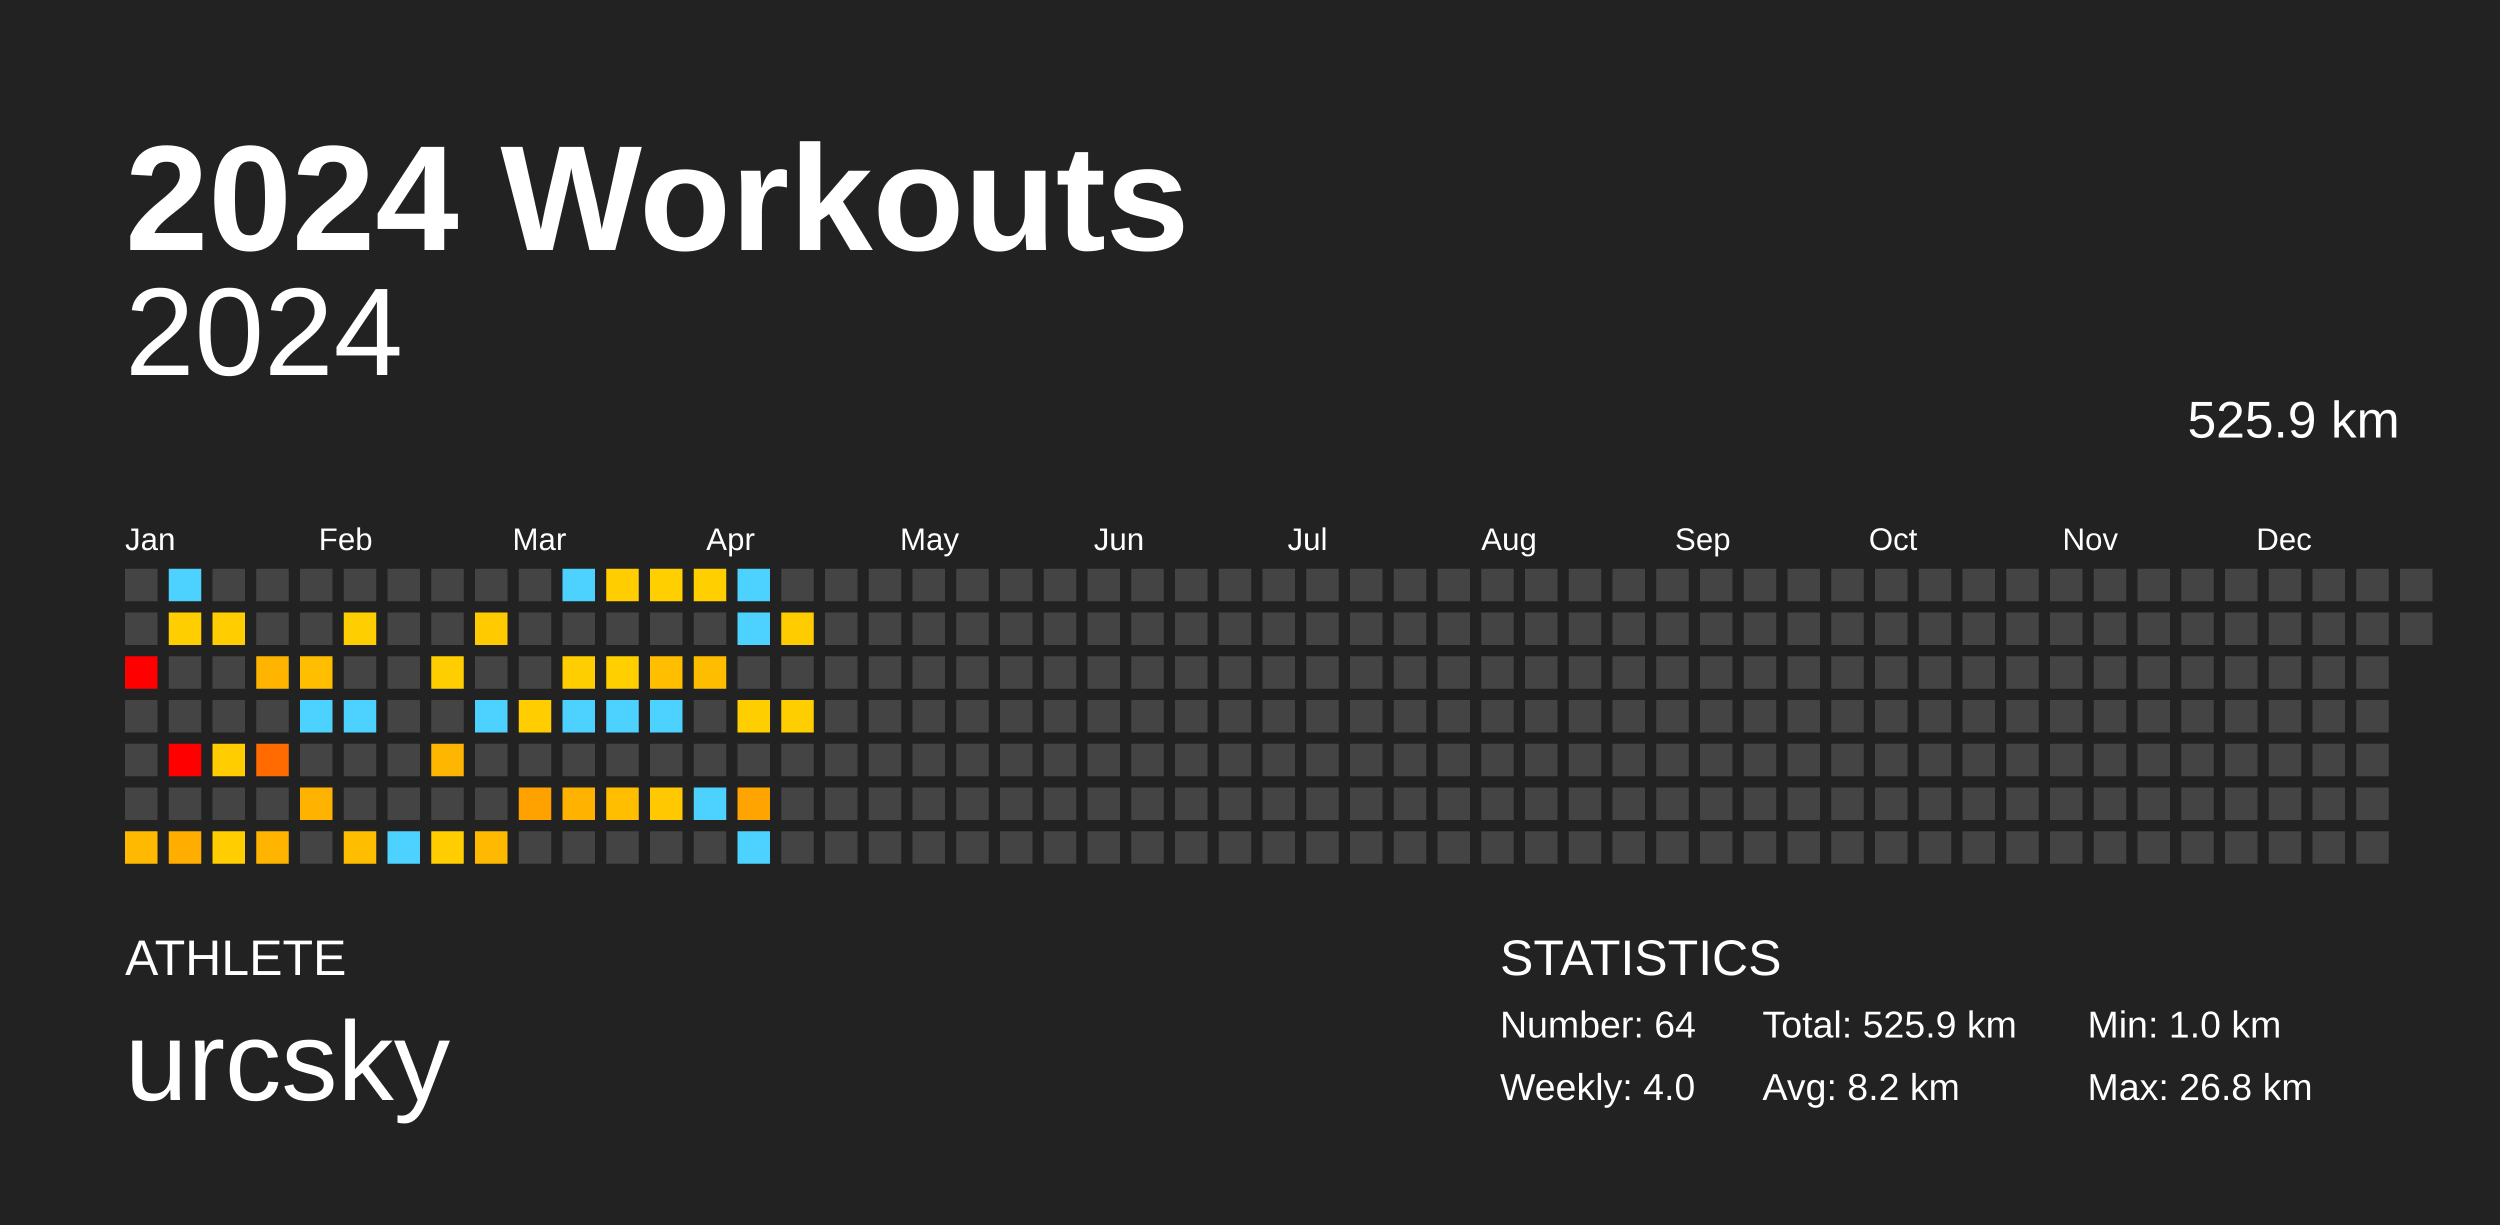
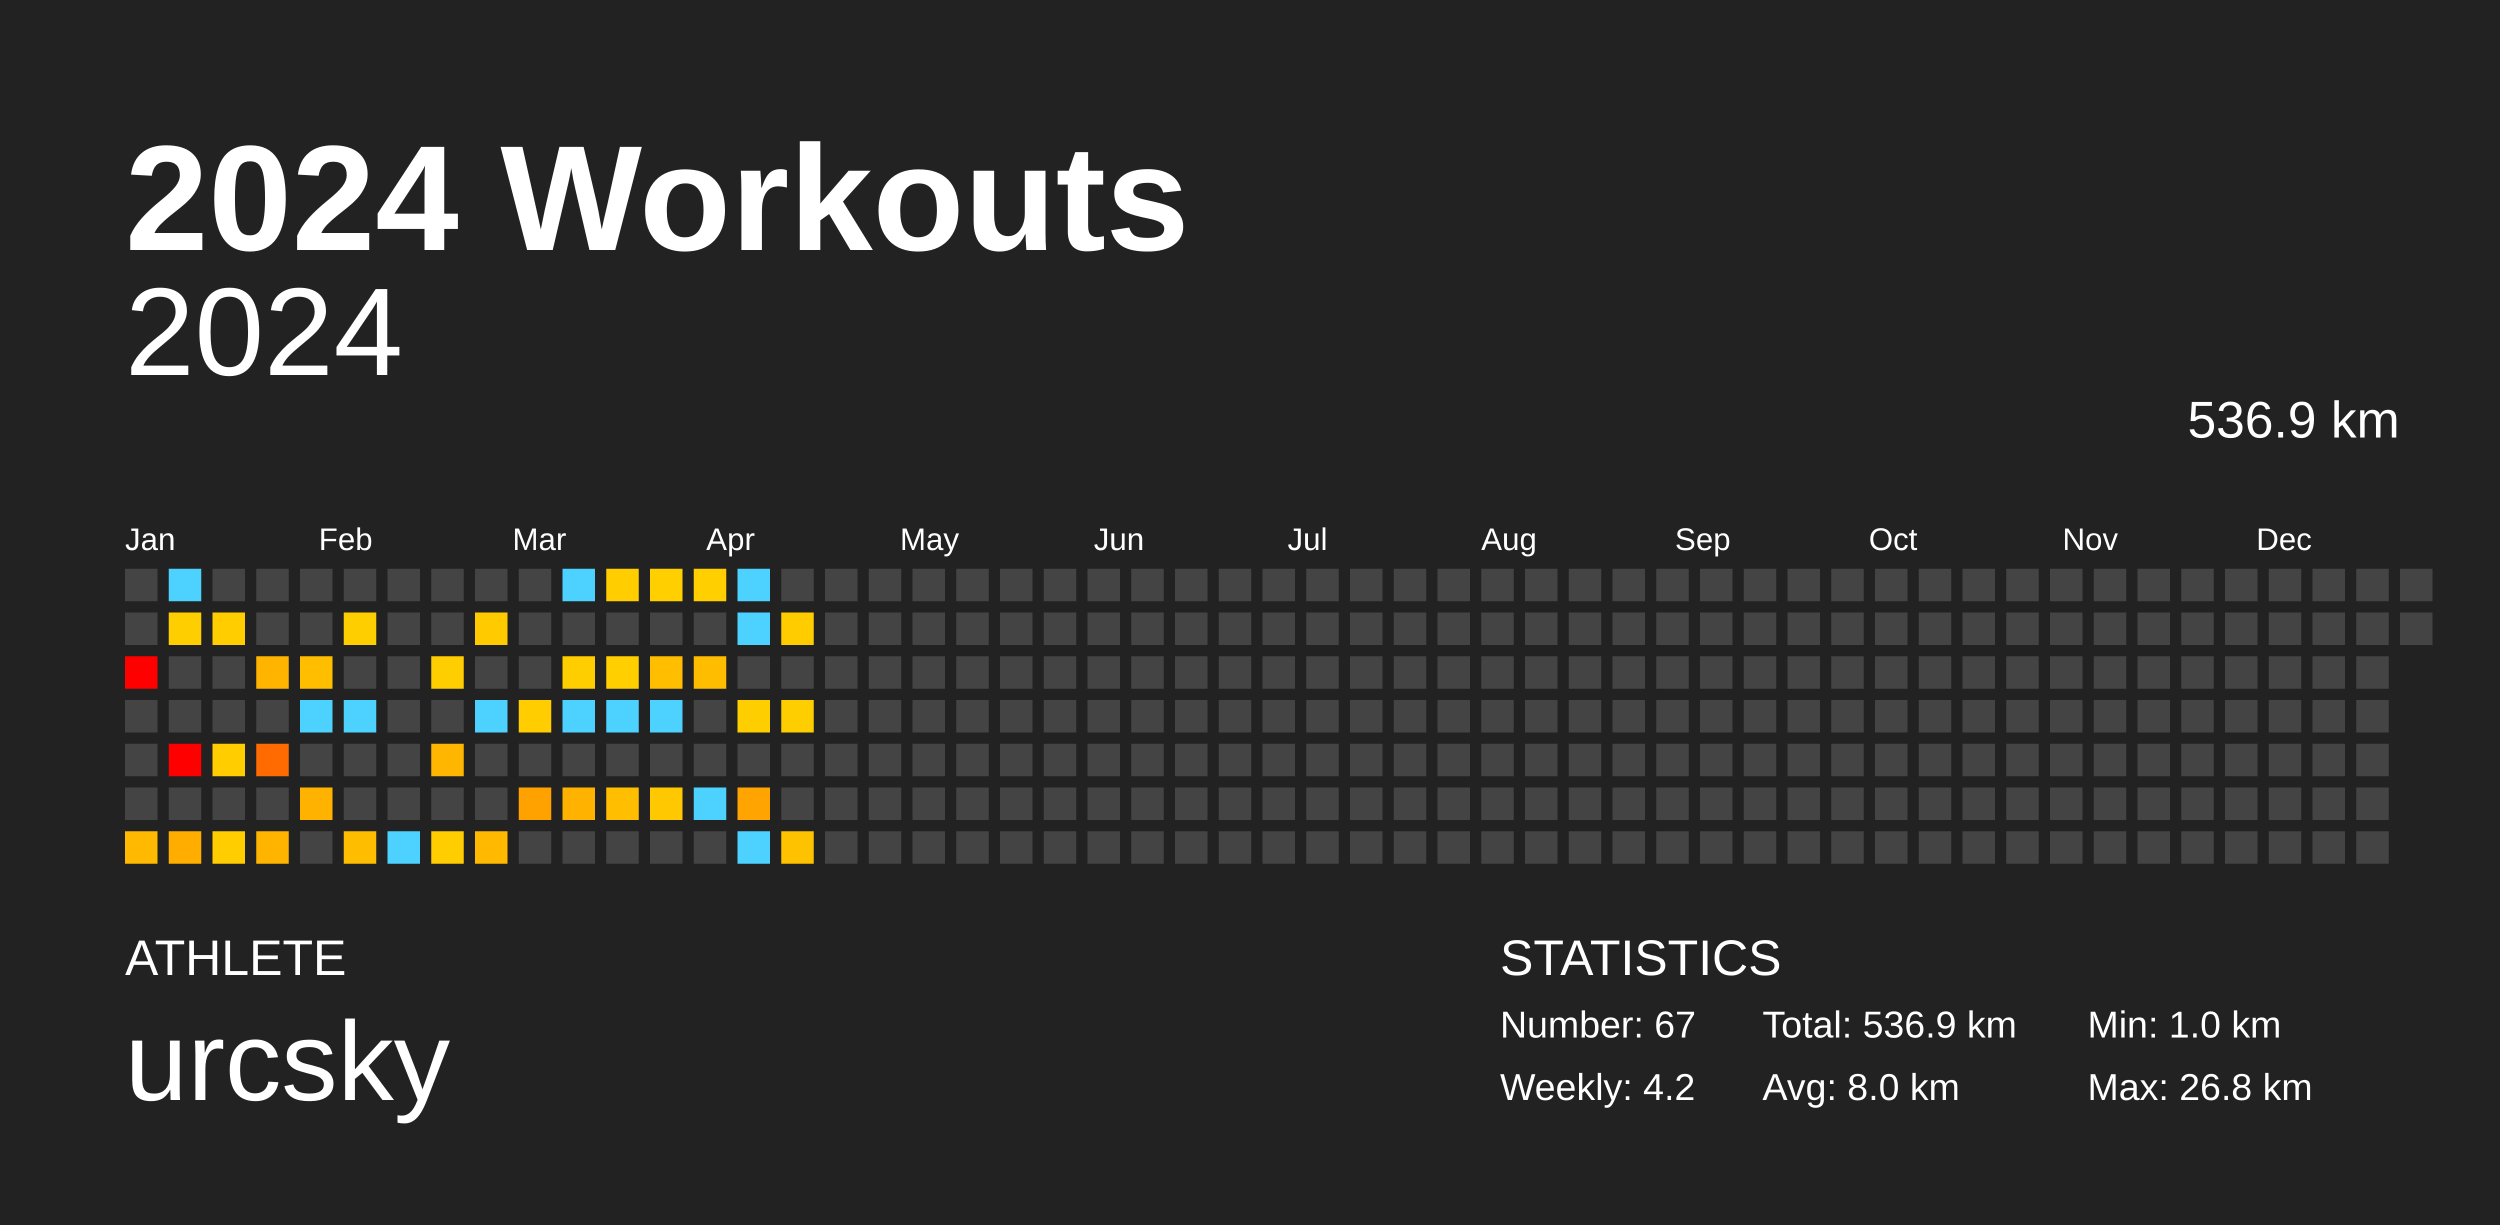
<svg xmlns="http://www.w3.org/2000/svg" baseProfile="full" height="98mm" version="1.1" viewBox="0,0,200,98" width="200mm">
  <defs />
  <rect fill="#222222" height="98" width="200" x="0" y="0" />
  <text fill="#FFFFFF" style="font-size:12px; font-family:Arial; font-weight:bold;" x="10" y="20">2024 Workouts</text>
  <text fill="#FFFFFF" style="font-size:4px; font-family:Arial" x="10" y="78">ATHLETE</text>
  <text fill="#FFFFFF" style="font-size:9px; font-family:Arial" x="10" y="88">urcsky</text>
  <text fill="#FFFFFF" style="font-size:4px; font-family:Arial" x="120" y="78">STATISTICS</text>
-   <text fill="#FFFFFF" style="font-size:3px; font-family:Arial" x="120" y="83">Number: 64</text>
-   <text fill="#FFFFFF" style="font-size:3px; font-family:Arial" x="120" y="88">Weekly: 4.0</text>
-   <text fill="#FFFFFF" style="font-size:3px; font-family:Arial" x="141" y="83">Total: 525.9 km</text>
-   <text fill="#FFFFFF" style="font-size:3px; font-family:Arial" x="141" y="88">Avg: 8.2 km</text>
+   <text fill="#FFFFFF" style="font-size:3px; font-family:Arial" x="120" y="83">Number: 67</text>
+   <text fill="#FFFFFF" style="font-size:3px; font-family:Arial" x="120" y="88">Weekly: 4.2</text>
+   <text fill="#FFFFFF" style="font-size:3px; font-family:Arial" x="141" y="83">Total: 536.9 km</text>
+   <text fill="#FFFFFF" style="font-size:3px; font-family:Arial" x="141" y="88">Avg: 8.0 km</text>
  <text fill="#FFFFFF" style="font-size:3px; font-family:Arial" x="167" y="83">Min: 1.0 km</text>
  <text fill="#FFFFFF" style="font-size:3px; font-family:Arial" x="167" y="88">Max: 26.8 km</text>
  <text alignment-baseline="hanging" fill="#FFFFFF" style="font-size:10.0px; font-family:Arial;" x="10" y="30">2024</text>
-   <text alignment-baseline="hanging" fill="#FFFFFF" style="font-size:4.125px; font-family:Arial;" x="175" y="35">525.9 km</text>
+   <text alignment-baseline="hanging" fill="#FFFFFF" style="font-size:4.125px; font-family:Arial;" x="175" y="35">536.9 km</text>
  <text fill="#FFFFFF" style="font-size:2.5px; font-family:Arial" x="10.0" y="44">Jan</text>
  <text fill="#FFFFFF" style="font-size:2.5px; font-family:Arial" x="25.5" y="44">Feb</text>
  <text fill="#FFFFFF" style="font-size:2.5px; font-family:Arial" x="41.0" y="44">Mar</text>
  <text fill="#FFFFFF" style="font-size:2.5px; font-family:Arial" x="56.5" y="44">Apr</text>
  <text fill="#FFFFFF" style="font-size:2.5px; font-family:Arial" x="72.0" y="44">May</text>
  <text fill="#FFFFFF" style="font-size:2.5px; font-family:Arial" x="87.5" y="44">Jun</text>
  <text fill="#FFFFFF" style="font-size:2.5px; font-family:Arial" x="103.0" y="44">Jul</text>
  <text fill="#FFFFFF" style="font-size:2.5px; font-family:Arial" x="118.5" y="44">Aug</text>
  <text fill="#FFFFFF" style="font-size:2.5px; font-family:Arial" x="134.0" y="44">Sep</text>
  <text fill="#FFFFFF" style="font-size:2.5px; font-family:Arial" x="149.5" y="44">Oct</text>
  <text fill="#FFFFFF" style="font-size:2.5px; font-family:Arial" x="165.0" y="44">Nov</text>
  <text fill="#FFFFFF" style="font-size:2.5px; font-family:Arial" x="180.5" y="44">Dec</text>
  <rect fill="#444444" height="2.6" width="2.6" x="10.0" y="45.5" />
  <rect fill="#444444" height="2.6" width="2.6" x="10.0" y="49.0" />
  <rect fill="red" height="2.6" width="2.6" x="10.0" y="52.5" />
  <rect fill="#444444" height="2.6" width="2.6" x="10.0" y="56.0" />
  <rect fill="#444444" height="2.6" width="2.6" x="10.0" y="59.5" />
  <rect fill="#444444" height="2.6" width="2.6" x="10.0" y="63.0" />
  <rect fill="#ffb900" height="2.6" width="2.6" x="10.0" y="66.5" />
  <rect fill="#4dd2ff" height="2.6" width="2.6" x="13.5" y="45.5" />
  <rect fill="#ffce00" height="2.6" width="2.6" x="13.5" y="49.0" />
  <rect fill="#444444" height="2.6" width="2.6" x="13.5" y="52.5" />
  <rect fill="#444444" height="2.6" width="2.6" x="13.5" y="56.0" />
  <rect fill="red" height="2.6" width="2.6" x="13.5" y="59.5" />
  <rect fill="#444444" height="2.6" width="2.6" x="13.5" y="63.0" />
  <rect fill="#ffae00" height="2.6" width="2.6" x="13.5" y="66.5" />
  <rect fill="#444444" height="2.6" width="2.6" x="17.0" y="45.5" />
  <rect fill="#ffcd00" height="2.6" width="2.6" x="17.0" y="49.0" />
  <rect fill="#444444" height="2.6" width="2.6" x="17.0" y="52.5" />
  <rect fill="#444444" height="2.6" width="2.6" x="17.0" y="56.0" />
  <rect fill="#ffcd00" height="2.6" width="2.6" x="17.0" y="59.5" />
  <rect fill="#444444" height="2.6" width="2.6" x="17.0" y="63.0" />
  <rect fill="#ffcd00" height="2.6" width="2.6" x="17.0" y="66.5" />
  <rect fill="#444444" height="2.6" width="2.6" x="20.5" y="45.5" />
  <rect fill="#444444" height="2.6" width="2.6" x="20.5" y="49.0" />
  <rect fill="#ffb500" height="2.6" width="2.6" x="20.5" y="52.5" />
  <rect fill="#444444" height="2.6" width="2.6" x="20.5" y="56.0" />
  <rect fill="#ff6b00" height="2.6" width="2.6" x="20.5" y="59.5" />
  <rect fill="#444444" height="2.6" width="2.6" x="20.5" y="63.0" />
  <rect fill="#ffb500" height="2.6" width="2.6" x="20.5" y="66.5" />
  <rect fill="#444444" height="2.6" width="2.6" x="24.0" y="45.5" />
  <rect fill="#444444" height="2.6" width="2.6" x="24.0" y="49.0" />
  <rect fill="#ffbf00" height="2.6" width="2.6" x="24.0" y="52.5" />
  <rect fill="#4dd2ff" height="2.6" width="2.6" x="24.0" y="56.0" />
  <rect fill="#444444" height="2.6" width="2.6" x="24.0" y="59.5" />
  <rect fill="#ffb200" height="2.6" width="2.6" x="24.0" y="63.0" />
  <rect fill="#444444" height="2.6" width="2.6" x="24.0" y="66.5" />
  <rect fill="#444444" height="2.6" width="2.6" x="27.5" y="45.5" />
  <rect fill="#ffce00" height="2.6" width="2.6" x="27.5" y="49.0" />
  <rect fill="#444444" height="2.6" width="2.6" x="27.5" y="52.5" />
  <rect fill="#4dd2ff" height="2.6" width="2.6" x="27.5" y="56.0" />
  <rect fill="#444444" height="2.6" width="2.6" x="27.5" y="59.5" />
  <rect fill="#444444" height="2.6" width="2.6" x="27.5" y="63.0" />
  <rect fill="#ffbd00" height="2.6" width="2.6" x="27.5" y="66.5" />
  <rect fill="#444444" height="2.6" width="2.6" x="31.0" y="45.5" />
  <rect fill="#444444" height="2.6" width="2.6" x="31.0" y="49.0" />
  <rect fill="#444444" height="2.6" width="2.6" x="31.0" y="52.5" />
  <rect fill="#444444" height="2.6" width="2.6" x="31.0" y="56.0" />
  <rect fill="#444444" height="2.6" width="2.6" x="31.0" y="59.5" />
  <rect fill="#444444" height="2.6" width="2.6" x="31.0" y="63.0" />
  <rect fill="#4dd2ff" height="2.6" width="2.6" x="31.0" y="66.5" />
  <rect fill="#444444" height="2.6" width="2.6" x="34.5" y="45.5" />
  <rect fill="#444444" height="2.6" width="2.6" x="34.5" y="49.0" />
  <rect fill="#ffce00" height="2.6" width="2.6" x="34.5" y="52.5" />
  <rect fill="#444444" height="2.6" width="2.6" x="34.5" y="56.0" />
  <rect fill="#ffb600" height="2.6" width="2.6" x="34.5" y="59.5" />
  <rect fill="#444444" height="2.6" width="2.6" x="34.5" y="63.0" />
  <rect fill="#ffcd00" height="2.6" width="2.6" x="34.5" y="66.5" />
  <rect fill="#444444" height="2.6" width="2.6" x="38.0" y="45.5" />
  <rect fill="#ffcb00" height="2.6" width="2.6" x="38.0" y="49.0" />
  <rect fill="#444444" height="2.6" width="2.6" x="38.0" y="52.5" />
  <rect fill="#4dd2ff" height="2.6" width="2.6" x="38.0" y="56.0" />
  <rect fill="#444444" height="2.6" width="2.6" x="38.0" y="59.5" />
  <rect fill="#444444" height="2.6" width="2.6" x="38.0" y="63.0" />
  <rect fill="#ffb900" height="2.6" width="2.6" x="38.0" y="66.5" />
  <rect fill="#444444" height="2.6" width="2.6" x="41.5" y="45.5" />
  <rect fill="#444444" height="2.6" width="2.6" x="41.5" y="49.0" />
  <rect fill="#444444" height="2.6" width="2.6" x="41.5" y="52.5" />
  <rect fill="#ffcd00" height="2.6" width="2.6" x="41.5" y="56.0" />
  <rect fill="#444444" height="2.6" width="2.6" x="41.5" y="59.5" />
  <rect fill="#ffa200" height="2.6" width="2.6" x="41.5" y="63.0" />
  <rect fill="#444444" height="2.6" width="2.6" x="41.5" y="66.5" />
  <rect fill="#4dd2ff" height="2.6" width="2.6" x="45.0" y="45.5" />
  <rect fill="#444444" height="2.6" width="2.6" x="45.0" y="49.0" />
  <rect fill="#ffce00" height="2.6" width="2.6" x="45.0" y="52.5" />
  <rect fill="#4dd2ff" height="2.6" width="2.6" x="45.0" y="56.0" />
  <rect fill="#444444" height="2.6" width="2.6" x="45.0" y="59.5" />
  <rect fill="#ffb300" height="2.6" width="2.6" x="45.0" y="63.0" />
  <rect fill="#444444" height="2.6" width="2.6" x="45.0" y="66.5" />
  <rect fill="#ffcd00" height="2.6" width="2.6" x="48.5" y="45.5" />
  <rect fill="#444444" height="2.6" width="2.6" x="48.5" y="49.0" />
  <rect fill="#ffcf00" height="2.6" width="2.6" x="48.5" y="52.5" />
  <rect fill="#4dd2ff" height="2.6" width="2.6" x="48.5" y="56.0" />
  <rect fill="#444444" height="2.6" width="2.6" x="48.5" y="59.5" />
  <rect fill="#ffbf00" height="2.6" width="2.6" x="48.5" y="63.0" />
  <rect fill="#444444" height="2.6" width="2.6" x="48.5" y="66.5" />
  <rect fill="#ffcf00" height="2.6" width="2.6" x="52.0" y="45.5" />
  <rect fill="#444444" height="2.6" width="2.6" x="52.0" y="49.0" />
  <rect fill="#ffbe00" height="2.6" width="2.6" x="52.0" y="52.5" />
  <rect fill="#4dd2ff" height="2.6" width="2.6" x="52.0" y="56.0" />
  <rect fill="#444444" height="2.6" width="2.6" x="52.0" y="59.5" />
  <rect fill="#ffc800" height="2.6" width="2.6" x="52.0" y="63.0" />
  <rect fill="#444444" height="2.6" width="2.6" x="52.0" y="66.5" />
  <rect fill="#ffcf00" height="2.6" width="2.6" x="55.5" y="45.5" />
  <rect fill="#444444" height="2.6" width="2.6" x="55.5" y="49.0" />
  <rect fill="#ffbd00" height="2.6" width="2.6" x="55.5" y="52.5" />
  <rect fill="#444444" height="2.6" width="2.6" x="55.5" y="56.0" />
  <rect fill="#444444" height="2.6" width="2.6" x="55.5" y="59.5" />
  <rect fill="#4dd2ff" height="2.6" width="2.6" x="55.5" y="63.0" />
  <rect fill="#444444" height="2.6" width="2.6" x="55.5" y="66.5" />
  <rect fill="#4dd2ff" height="2.6" width="2.6" x="59.0" y="45.5" />
  <rect fill="#4dd2ff" height="2.6" width="2.6" x="59.0" y="49.0" />
  <rect fill="#444444" height="2.6" width="2.6" x="59.0" y="52.5" />
  <rect fill="#ffce00" height="2.6" width="2.6" x="59.0" y="56.0" />
  <rect fill="#444444" height="2.6" width="2.6" x="59.0" y="59.5" />
  <rect fill="#ffa400" height="2.6" width="2.6" x="59.0" y="63.0" />
  <rect fill="#4dd2ff" height="2.6" width="2.6" x="59.0" y="66.5" />
  <rect fill="#444444" height="2.6" width="2.6" x="62.5" y="45.5" />
  <rect fill="#ffcc00" height="2.6" width="2.6" x="62.5" y="49.0" />
  <rect fill="#444444" height="2.6" width="2.6" x="62.5" y="52.5" />
  <rect fill="#ffce00" height="2.6" width="2.6" x="62.5" y="56.0" />
  <rect fill="#444444" height="2.6" width="2.6" x="62.5" y="59.5" />
  <rect fill="#444444" height="2.6" width="2.6" x="62.5" y="63.0" />
-   <rect fill="#444444" height="2.6" width="2.6" x="62.5" y="66.5" />
+   <rect fill="#ffc200" height="2.6" width="2.6" x="62.5" y="66.5" />
  <rect fill="#444444" height="2.6" width="2.6" x="66.0" y="45.5" />
  <rect fill="#444444" height="2.6" width="2.6" x="66.0" y="49.0" />
  <rect fill="#444444" height="2.6" width="2.6" x="66.0" y="52.5" />
  <rect fill="#444444" height="2.6" width="2.6" x="66.0" y="56.0" />
  <rect fill="#444444" height="2.6" width="2.6" x="66.0" y="59.5" />
  <rect fill="#444444" height="2.6" width="2.6" x="66.0" y="63.0" />
  <rect fill="#444444" height="2.6" width="2.6" x="66.0" y="66.5" />
  <rect fill="#444444" height="2.6" width="2.6" x="69.5" y="45.5" />
  <rect fill="#444444" height="2.6" width="2.6" x="69.5" y="49.0" />
  <rect fill="#444444" height="2.6" width="2.6" x="69.5" y="52.5" />
  <rect fill="#444444" height="2.6" width="2.6" x="69.5" y="56.0" />
  <rect fill="#444444" height="2.6" width="2.6" x="69.5" y="59.5" />
  <rect fill="#444444" height="2.6" width="2.6" x="69.5" y="63.0" />
  <rect fill="#444444" height="2.6" width="2.6" x="69.5" y="66.5" />
  <rect fill="#444444" height="2.6" width="2.6" x="73.0" y="45.5" />
  <rect fill="#444444" height="2.6" width="2.6" x="73.0" y="49.0" />
  <rect fill="#444444" height="2.6" width="2.6" x="73.0" y="52.5" />
  <rect fill="#444444" height="2.6" width="2.6" x="73.0" y="56.0" />
  <rect fill="#444444" height="2.6" width="2.6" x="73.0" y="59.5" />
  <rect fill="#444444" height="2.6" width="2.6" x="73.0" y="63.0" />
  <rect fill="#444444" height="2.6" width="2.6" x="73.0" y="66.5" />
  <rect fill="#444444" height="2.6" width="2.6" x="76.5" y="45.5" />
  <rect fill="#444444" height="2.6" width="2.6" x="76.5" y="49.0" />
  <rect fill="#444444" height="2.6" width="2.6" x="76.5" y="52.5" />
  <rect fill="#444444" height="2.6" width="2.6" x="76.5" y="56.0" />
  <rect fill="#444444" height="2.6" width="2.6" x="76.5" y="59.5" />
  <rect fill="#444444" height="2.6" width="2.6" x="76.5" y="63.0" />
  <rect fill="#444444" height="2.6" width="2.6" x="76.5" y="66.5" />
  <rect fill="#444444" height="2.6" width="2.6" x="80.0" y="45.5" />
  <rect fill="#444444" height="2.6" width="2.6" x="80.0" y="49.0" />
  <rect fill="#444444" height="2.6" width="2.6" x="80.0" y="52.5" />
  <rect fill="#444444" height="2.6" width="2.6" x="80.0" y="56.0" />
  <rect fill="#444444" height="2.6" width="2.6" x="80.0" y="59.5" />
  <rect fill="#444444" height="2.6" width="2.6" x="80.0" y="63.0" />
  <rect fill="#444444" height="2.6" width="2.6" x="80.0" y="66.5" />
  <rect fill="#444444" height="2.6" width="2.6" x="83.5" y="45.5" />
  <rect fill="#444444" height="2.6" width="2.6" x="83.5" y="49.0" />
  <rect fill="#444444" height="2.6" width="2.6" x="83.5" y="52.5" />
  <rect fill="#444444" height="2.6" width="2.6" x="83.5" y="56.0" />
  <rect fill="#444444" height="2.6" width="2.6" x="83.5" y="59.5" />
  <rect fill="#444444" height="2.6" width="2.6" x="83.5" y="63.0" />
  <rect fill="#444444" height="2.6" width="2.6" x="83.5" y="66.5" />
  <rect fill="#444444" height="2.6" width="2.6" x="87.0" y="45.5" />
  <rect fill="#444444" height="2.6" width="2.6" x="87.0" y="49.0" />
  <rect fill="#444444" height="2.6" width="2.6" x="87.0" y="52.5" />
  <rect fill="#444444" height="2.6" width="2.6" x="87.0" y="56.0" />
  <rect fill="#444444" height="2.6" width="2.6" x="87.0" y="59.5" />
  <rect fill="#444444" height="2.6" width="2.6" x="87.0" y="63.0" />
  <rect fill="#444444" height="2.6" width="2.6" x="87.0" y="66.5" />
  <rect fill="#444444" height="2.6" width="2.6" x="90.5" y="45.5" />
  <rect fill="#444444" height="2.6" width="2.6" x="90.5" y="49.0" />
  <rect fill="#444444" height="2.6" width="2.6" x="90.5" y="52.5" />
  <rect fill="#444444" height="2.6" width="2.6" x="90.5" y="56.0" />
  <rect fill="#444444" height="2.6" width="2.6" x="90.5" y="59.5" />
  <rect fill="#444444" height="2.6" width="2.6" x="90.5" y="63.0" />
  <rect fill="#444444" height="2.6" width="2.6" x="90.5" y="66.5" />
  <rect fill="#444444" height="2.6" width="2.6" x="94.0" y="45.5" />
  <rect fill="#444444" height="2.6" width="2.6" x="94.0" y="49.0" />
  <rect fill="#444444" height="2.6" width="2.6" x="94.0" y="52.5" />
  <rect fill="#444444" height="2.6" width="2.6" x="94.0" y="56.0" />
  <rect fill="#444444" height="2.6" width="2.6" x="94.0" y="59.5" />
  <rect fill="#444444" height="2.6" width="2.6" x="94.0" y="63.0" />
  <rect fill="#444444" height="2.6" width="2.6" x="94.0" y="66.5" />
  <rect fill="#444444" height="2.6" width="2.6" x="97.5" y="45.5" />
  <rect fill="#444444" height="2.6" width="2.6" x="97.5" y="49.0" />
  <rect fill="#444444" height="2.6" width="2.6" x="97.5" y="52.5" />
  <rect fill="#444444" height="2.6" width="2.6" x="97.5" y="56.0" />
  <rect fill="#444444" height="2.6" width="2.6" x="97.5" y="59.5" />
  <rect fill="#444444" height="2.6" width="2.6" x="97.5" y="63.0" />
  <rect fill="#444444" height="2.6" width="2.6" x="97.5" y="66.5" />
  <rect fill="#444444" height="2.6" width="2.6" x="101.0" y="45.5" />
  <rect fill="#444444" height="2.6" width="2.6" x="101.0" y="49.0" />
  <rect fill="#444444" height="2.6" width="2.6" x="101.0" y="52.5" />
  <rect fill="#444444" height="2.6" width="2.6" x="101.0" y="56.0" />
  <rect fill="#444444" height="2.6" width="2.6" x="101.0" y="59.5" />
  <rect fill="#444444" height="2.6" width="2.6" x="101.0" y="63.0" />
  <rect fill="#444444" height="2.6" width="2.6" x="101.0" y="66.5" />
  <rect fill="#444444" height="2.6" width="2.6" x="104.5" y="45.5" />
  <rect fill="#444444" height="2.6" width="2.6" x="104.5" y="49.0" />
  <rect fill="#444444" height="2.6" width="2.6" x="104.5" y="52.5" />
  <rect fill="#444444" height="2.6" width="2.6" x="104.5" y="56.0" />
  <rect fill="#444444" height="2.6" width="2.6" x="104.5" y="59.5" />
  <rect fill="#444444" height="2.6" width="2.6" x="104.5" y="63.0" />
  <rect fill="#444444" height="2.6" width="2.6" x="104.5" y="66.5" />
  <rect fill="#444444" height="2.6" width="2.6" x="108.0" y="45.5" />
  <rect fill="#444444" height="2.6" width="2.6" x="108.0" y="49.0" />
  <rect fill="#444444" height="2.6" width="2.6" x="108.0" y="52.5" />
  <rect fill="#444444" height="2.6" width="2.6" x="108.0" y="56.0" />
  <rect fill="#444444" height="2.6" width="2.6" x="108.0" y="59.5" />
  <rect fill="#444444" height="2.6" width="2.6" x="108.0" y="63.0" />
  <rect fill="#444444" height="2.6" width="2.6" x="108.0" y="66.5" />
  <rect fill="#444444" height="2.6" width="2.6" x="111.5" y="45.5" />
  <rect fill="#444444" height="2.6" width="2.6" x="111.5" y="49.0" />
  <rect fill="#444444" height="2.6" width="2.6" x="111.5" y="52.5" />
  <rect fill="#444444" height="2.6" width="2.6" x="111.5" y="56.0" />
  <rect fill="#444444" height="2.6" width="2.6" x="111.5" y="59.5" />
  <rect fill="#444444" height="2.6" width="2.6" x="111.5" y="63.0" />
  <rect fill="#444444" height="2.6" width="2.6" x="111.5" y="66.5" />
  <rect fill="#444444" height="2.6" width="2.6" x="115.0" y="45.5" />
  <rect fill="#444444" height="2.6" width="2.6" x="115.0" y="49.0" />
  <rect fill="#444444" height="2.6" width="2.6" x="115.0" y="52.5" />
  <rect fill="#444444" height="2.6" width="2.6" x="115.0" y="56.0" />
  <rect fill="#444444" height="2.6" width="2.6" x="115.0" y="59.5" />
  <rect fill="#444444" height="2.6" width="2.6" x="115.0" y="63.0" />
  <rect fill="#444444" height="2.6" width="2.6" x="115.0" y="66.5" />
  <rect fill="#444444" height="2.6" width="2.6" x="118.5" y="45.5" />
  <rect fill="#444444" height="2.6" width="2.6" x="118.5" y="49.0" />
  <rect fill="#444444" height="2.6" width="2.6" x="118.5" y="52.5" />
  <rect fill="#444444" height="2.6" width="2.6" x="118.5" y="56.0" />
  <rect fill="#444444" height="2.6" width="2.6" x="118.5" y="59.5" />
  <rect fill="#444444" height="2.6" width="2.6" x="118.5" y="63.0" />
  <rect fill="#444444" height="2.6" width="2.6" x="118.5" y="66.5" />
  <rect fill="#444444" height="2.6" width="2.6" x="122.0" y="45.5" />
  <rect fill="#444444" height="2.6" width="2.6" x="122.0" y="49.0" />
  <rect fill="#444444" height="2.6" width="2.6" x="122.0" y="52.5" />
  <rect fill="#444444" height="2.6" width="2.6" x="122.0" y="56.0" />
  <rect fill="#444444" height="2.6" width="2.6" x="122.0" y="59.5" />
  <rect fill="#444444" height="2.6" width="2.6" x="122.0" y="63.0" />
  <rect fill="#444444" height="2.6" width="2.6" x="122.0" y="66.5" />
  <rect fill="#444444" height="2.6" width="2.6" x="125.5" y="45.5" />
  <rect fill="#444444" height="2.6" width="2.6" x="125.5" y="49.0" />
  <rect fill="#444444" height="2.6" width="2.6" x="125.5" y="52.5" />
  <rect fill="#444444" height="2.6" width="2.6" x="125.5" y="56.0" />
  <rect fill="#444444" height="2.6" width="2.6" x="125.5" y="59.5" />
  <rect fill="#444444" height="2.6" width="2.6" x="125.5" y="63.0" />
  <rect fill="#444444" height="2.6" width="2.6" x="125.5" y="66.5" />
  <rect fill="#444444" height="2.6" width="2.6" x="129.0" y="45.5" />
  <rect fill="#444444" height="2.6" width="2.6" x="129.0" y="49.0" />
  <rect fill="#444444" height="2.6" width="2.6" x="129.0" y="52.5" />
  <rect fill="#444444" height="2.6" width="2.6" x="129.0" y="56.0" />
  <rect fill="#444444" height="2.6" width="2.6" x="129.0" y="59.5" />
  <rect fill="#444444" height="2.6" width="2.6" x="129.0" y="63.0" />
  <rect fill="#444444" height="2.6" width="2.6" x="129.0" y="66.5" />
  <rect fill="#444444" height="2.6" width="2.6" x="132.5" y="45.5" />
  <rect fill="#444444" height="2.6" width="2.6" x="132.5" y="49.0" />
  <rect fill="#444444" height="2.6" width="2.6" x="132.5" y="52.5" />
  <rect fill="#444444" height="2.6" width="2.6" x="132.5" y="56.0" />
  <rect fill="#444444" height="2.6" width="2.6" x="132.5" y="59.5" />
  <rect fill="#444444" height="2.6" width="2.6" x="132.5" y="63.0" />
  <rect fill="#444444" height="2.6" width="2.6" x="132.5" y="66.5" />
  <rect fill="#444444" height="2.6" width="2.6" x="136.0" y="45.5" />
  <rect fill="#444444" height="2.6" width="2.6" x="136.0" y="49.0" />
  <rect fill="#444444" height="2.6" width="2.6" x="136.0" y="52.5" />
  <rect fill="#444444" height="2.6" width="2.6" x="136.0" y="56.0" />
  <rect fill="#444444" height="2.6" width="2.6" x="136.0" y="59.5" />
  <rect fill="#444444" height="2.6" width="2.6" x="136.0" y="63.0" />
  <rect fill="#444444" height="2.6" width="2.6" x="136.0" y="66.5" />
  <rect fill="#444444" height="2.6" width="2.6" x="139.5" y="45.5" />
  <rect fill="#444444" height="2.6" width="2.6" x="139.5" y="49.0" />
  <rect fill="#444444" height="2.6" width="2.6" x="139.5" y="52.5" />
  <rect fill="#444444" height="2.6" width="2.6" x="139.5" y="56.0" />
  <rect fill="#444444" height="2.6" width="2.6" x="139.5" y="59.5" />
  <rect fill="#444444" height="2.6" width="2.6" x="139.5" y="63.0" />
  <rect fill="#444444" height="2.6" width="2.6" x="139.5" y="66.5" />
  <rect fill="#444444" height="2.6" width="2.6" x="143.0" y="45.5" />
  <rect fill="#444444" height="2.6" width="2.6" x="143.0" y="49.0" />
  <rect fill="#444444" height="2.6" width="2.6" x="143.0" y="52.5" />
  <rect fill="#444444" height="2.6" width="2.6" x="143.0" y="56.0" />
  <rect fill="#444444" height="2.6" width="2.6" x="143.0" y="59.5" />
  <rect fill="#444444" height="2.6" width="2.6" x="143.0" y="63.0" />
  <rect fill="#444444" height="2.6" width="2.6" x="143.0" y="66.5" />
  <rect fill="#444444" height="2.6" width="2.6" x="146.5" y="45.5" />
  <rect fill="#444444" height="2.6" width="2.6" x="146.5" y="49.0" />
  <rect fill="#444444" height="2.6" width="2.6" x="146.5" y="52.5" />
  <rect fill="#444444" height="2.6" width="2.6" x="146.5" y="56.0" />
  <rect fill="#444444" height="2.6" width="2.6" x="146.5" y="59.5" />
  <rect fill="#444444" height="2.6" width="2.6" x="146.5" y="63.0" />
  <rect fill="#444444" height="2.6" width="2.6" x="146.5" y="66.5" />
  <rect fill="#444444" height="2.6" width="2.6" x="150.0" y="45.5" />
  <rect fill="#444444" height="2.6" width="2.6" x="150.0" y="49.0" />
  <rect fill="#444444" height="2.6" width="2.6" x="150.0" y="52.5" />
  <rect fill="#444444" height="2.6" width="2.6" x="150.0" y="56.0" />
  <rect fill="#444444" height="2.6" width="2.6" x="150.0" y="59.5" />
  <rect fill="#444444" height="2.6" width="2.6" x="150.0" y="63.0" />
  <rect fill="#444444" height="2.6" width="2.6" x="150.0" y="66.5" />
  <rect fill="#444444" height="2.6" width="2.6" x="153.5" y="45.5" />
  <rect fill="#444444" height="2.6" width="2.6" x="153.5" y="49.0" />
  <rect fill="#444444" height="2.6" width="2.6" x="153.5" y="52.5" />
  <rect fill="#444444" height="2.6" width="2.6" x="153.5" y="56.0" />
  <rect fill="#444444" height="2.6" width="2.6" x="153.5" y="59.5" />
  <rect fill="#444444" height="2.6" width="2.6" x="153.5" y="63.0" />
  <rect fill="#444444" height="2.6" width="2.6" x="153.5" y="66.5" />
  <rect fill="#444444" height="2.6" width="2.6" x="157.0" y="45.5" />
  <rect fill="#444444" height="2.6" width="2.6" x="157.0" y="49.0" />
  <rect fill="#444444" height="2.6" width="2.6" x="157.0" y="52.5" />
  <rect fill="#444444" height="2.6" width="2.6" x="157.0" y="56.0" />
  <rect fill="#444444" height="2.6" width="2.6" x="157.0" y="59.5" />
  <rect fill="#444444" height="2.6" width="2.6" x="157.0" y="63.0" />
  <rect fill="#444444" height="2.6" width="2.6" x="157.0" y="66.5" />
  <rect fill="#444444" height="2.6" width="2.6" x="160.5" y="45.5" />
  <rect fill="#444444" height="2.6" width="2.6" x="160.5" y="49.0" />
  <rect fill="#444444" height="2.6" width="2.6" x="160.5" y="52.5" />
  <rect fill="#444444" height="2.6" width="2.6" x="160.5" y="56.0" />
  <rect fill="#444444" height="2.6" width="2.6" x="160.5" y="59.5" />
  <rect fill="#444444" height="2.6" width="2.6" x="160.5" y="63.0" />
  <rect fill="#444444" height="2.6" width="2.6" x="160.5" y="66.5" />
  <rect fill="#444444" height="2.6" width="2.6" x="164.0" y="45.5" />
  <rect fill="#444444" height="2.6" width="2.6" x="164.0" y="49.0" />
  <rect fill="#444444" height="2.6" width="2.6" x="164.0" y="52.5" />
  <rect fill="#444444" height="2.6" width="2.6" x="164.0" y="56.0" />
  <rect fill="#444444" height="2.6" width="2.6" x="164.0" y="59.5" />
  <rect fill="#444444" height="2.6" width="2.6" x="164.0" y="63.0" />
  <rect fill="#444444" height="2.6" width="2.6" x="164.0" y="66.5" />
  <rect fill="#444444" height="2.6" width="2.6" x="167.5" y="45.5" />
  <rect fill="#444444" height="2.6" width="2.6" x="167.5" y="49.0" />
  <rect fill="#444444" height="2.6" width="2.6" x="167.5" y="52.5" />
  <rect fill="#444444" height="2.6" width="2.6" x="167.5" y="56.0" />
  <rect fill="#444444" height="2.6" width="2.6" x="167.5" y="59.5" />
  <rect fill="#444444" height="2.6" width="2.6" x="167.5" y="63.0" />
  <rect fill="#444444" height="2.6" width="2.6" x="167.5" y="66.5" />
  <rect fill="#444444" height="2.6" width="2.6" x="171.0" y="45.5" />
  <rect fill="#444444" height="2.6" width="2.6" x="171.0" y="49.0" />
  <rect fill="#444444" height="2.6" width="2.6" x="171.0" y="52.5" />
  <rect fill="#444444" height="2.6" width="2.6" x="171.0" y="56.0" />
  <rect fill="#444444" height="2.6" width="2.6" x="171.0" y="59.5" />
  <rect fill="#444444" height="2.6" width="2.6" x="171.0" y="63.0" />
  <rect fill="#444444" height="2.6" width="2.6" x="171.0" y="66.5" />
  <rect fill="#444444" height="2.6" width="2.6" x="174.5" y="45.5" />
  <rect fill="#444444" height="2.6" width="2.6" x="174.5" y="49.0" />
  <rect fill="#444444" height="2.6" width="2.6" x="174.5" y="52.5" />
  <rect fill="#444444" height="2.6" width="2.6" x="174.5" y="56.0" />
  <rect fill="#444444" height="2.6" width="2.6" x="174.5" y="59.5" />
  <rect fill="#444444" height="2.6" width="2.6" x="174.5" y="63.0" />
  <rect fill="#444444" height="2.6" width="2.6" x="174.5" y="66.5" />
  <rect fill="#444444" height="2.6" width="2.6" x="178.0" y="45.5" />
  <rect fill="#444444" height="2.6" width="2.6" x="178.0" y="49.0" />
  <rect fill="#444444" height="2.6" width="2.6" x="178.0" y="52.5" />
  <rect fill="#444444" height="2.6" width="2.6" x="178.0" y="56.0" />
  <rect fill="#444444" height="2.6" width="2.6" x="178.0" y="59.5" />
  <rect fill="#444444" height="2.6" width="2.6" x="178.0" y="63.0" />
  <rect fill="#444444" height="2.6" width="2.6" x="178.0" y="66.5" />
  <rect fill="#444444" height="2.6" width="2.6" x="181.5" y="45.5" />
  <rect fill="#444444" height="2.6" width="2.6" x="181.5" y="49.0" />
  <rect fill="#444444" height="2.6" width="2.6" x="181.5" y="52.5" />
  <rect fill="#444444" height="2.6" width="2.6" x="181.5" y="56.0" />
  <rect fill="#444444" height="2.6" width="2.6" x="181.5" y="59.5" />
  <rect fill="#444444" height="2.6" width="2.6" x="181.5" y="63.0" />
  <rect fill="#444444" height="2.6" width="2.6" x="181.5" y="66.5" />
  <rect fill="#444444" height="2.6" width="2.6" x="185.0" y="45.5" />
  <rect fill="#444444" height="2.6" width="2.6" x="185.0" y="49.0" />
  <rect fill="#444444" height="2.6" width="2.6" x="185.0" y="52.5" />
  <rect fill="#444444" height="2.6" width="2.6" x="185.0" y="56.0" />
  <rect fill="#444444" height="2.6" width="2.6" x="185.0" y="59.5" />
  <rect fill="#444444" height="2.6" width="2.6" x="185.0" y="63.0" />
  <rect fill="#444444" height="2.6" width="2.6" x="185.0" y="66.5" />
  <rect fill="#444444" height="2.6" width="2.6" x="188.5" y="45.5" />
  <rect fill="#444444" height="2.6" width="2.6" x="188.5" y="49.0" />
  <rect fill="#444444" height="2.6" width="2.6" x="188.5" y="52.5" />
  <rect fill="#444444" height="2.6" width="2.6" x="188.5" y="56.0" />
  <rect fill="#444444" height="2.6" width="2.6" x="188.5" y="59.5" />
  <rect fill="#444444" height="2.6" width="2.6" x="188.5" y="63.0" />
  <rect fill="#444444" height="2.6" width="2.6" x="188.5" y="66.5" />
  <rect fill="#444444" height="2.6" width="2.6" x="192.0" y="45.5" />
  <rect fill="#444444" height="2.6" width="2.6" x="192.0" y="49.0" />
</svg>
